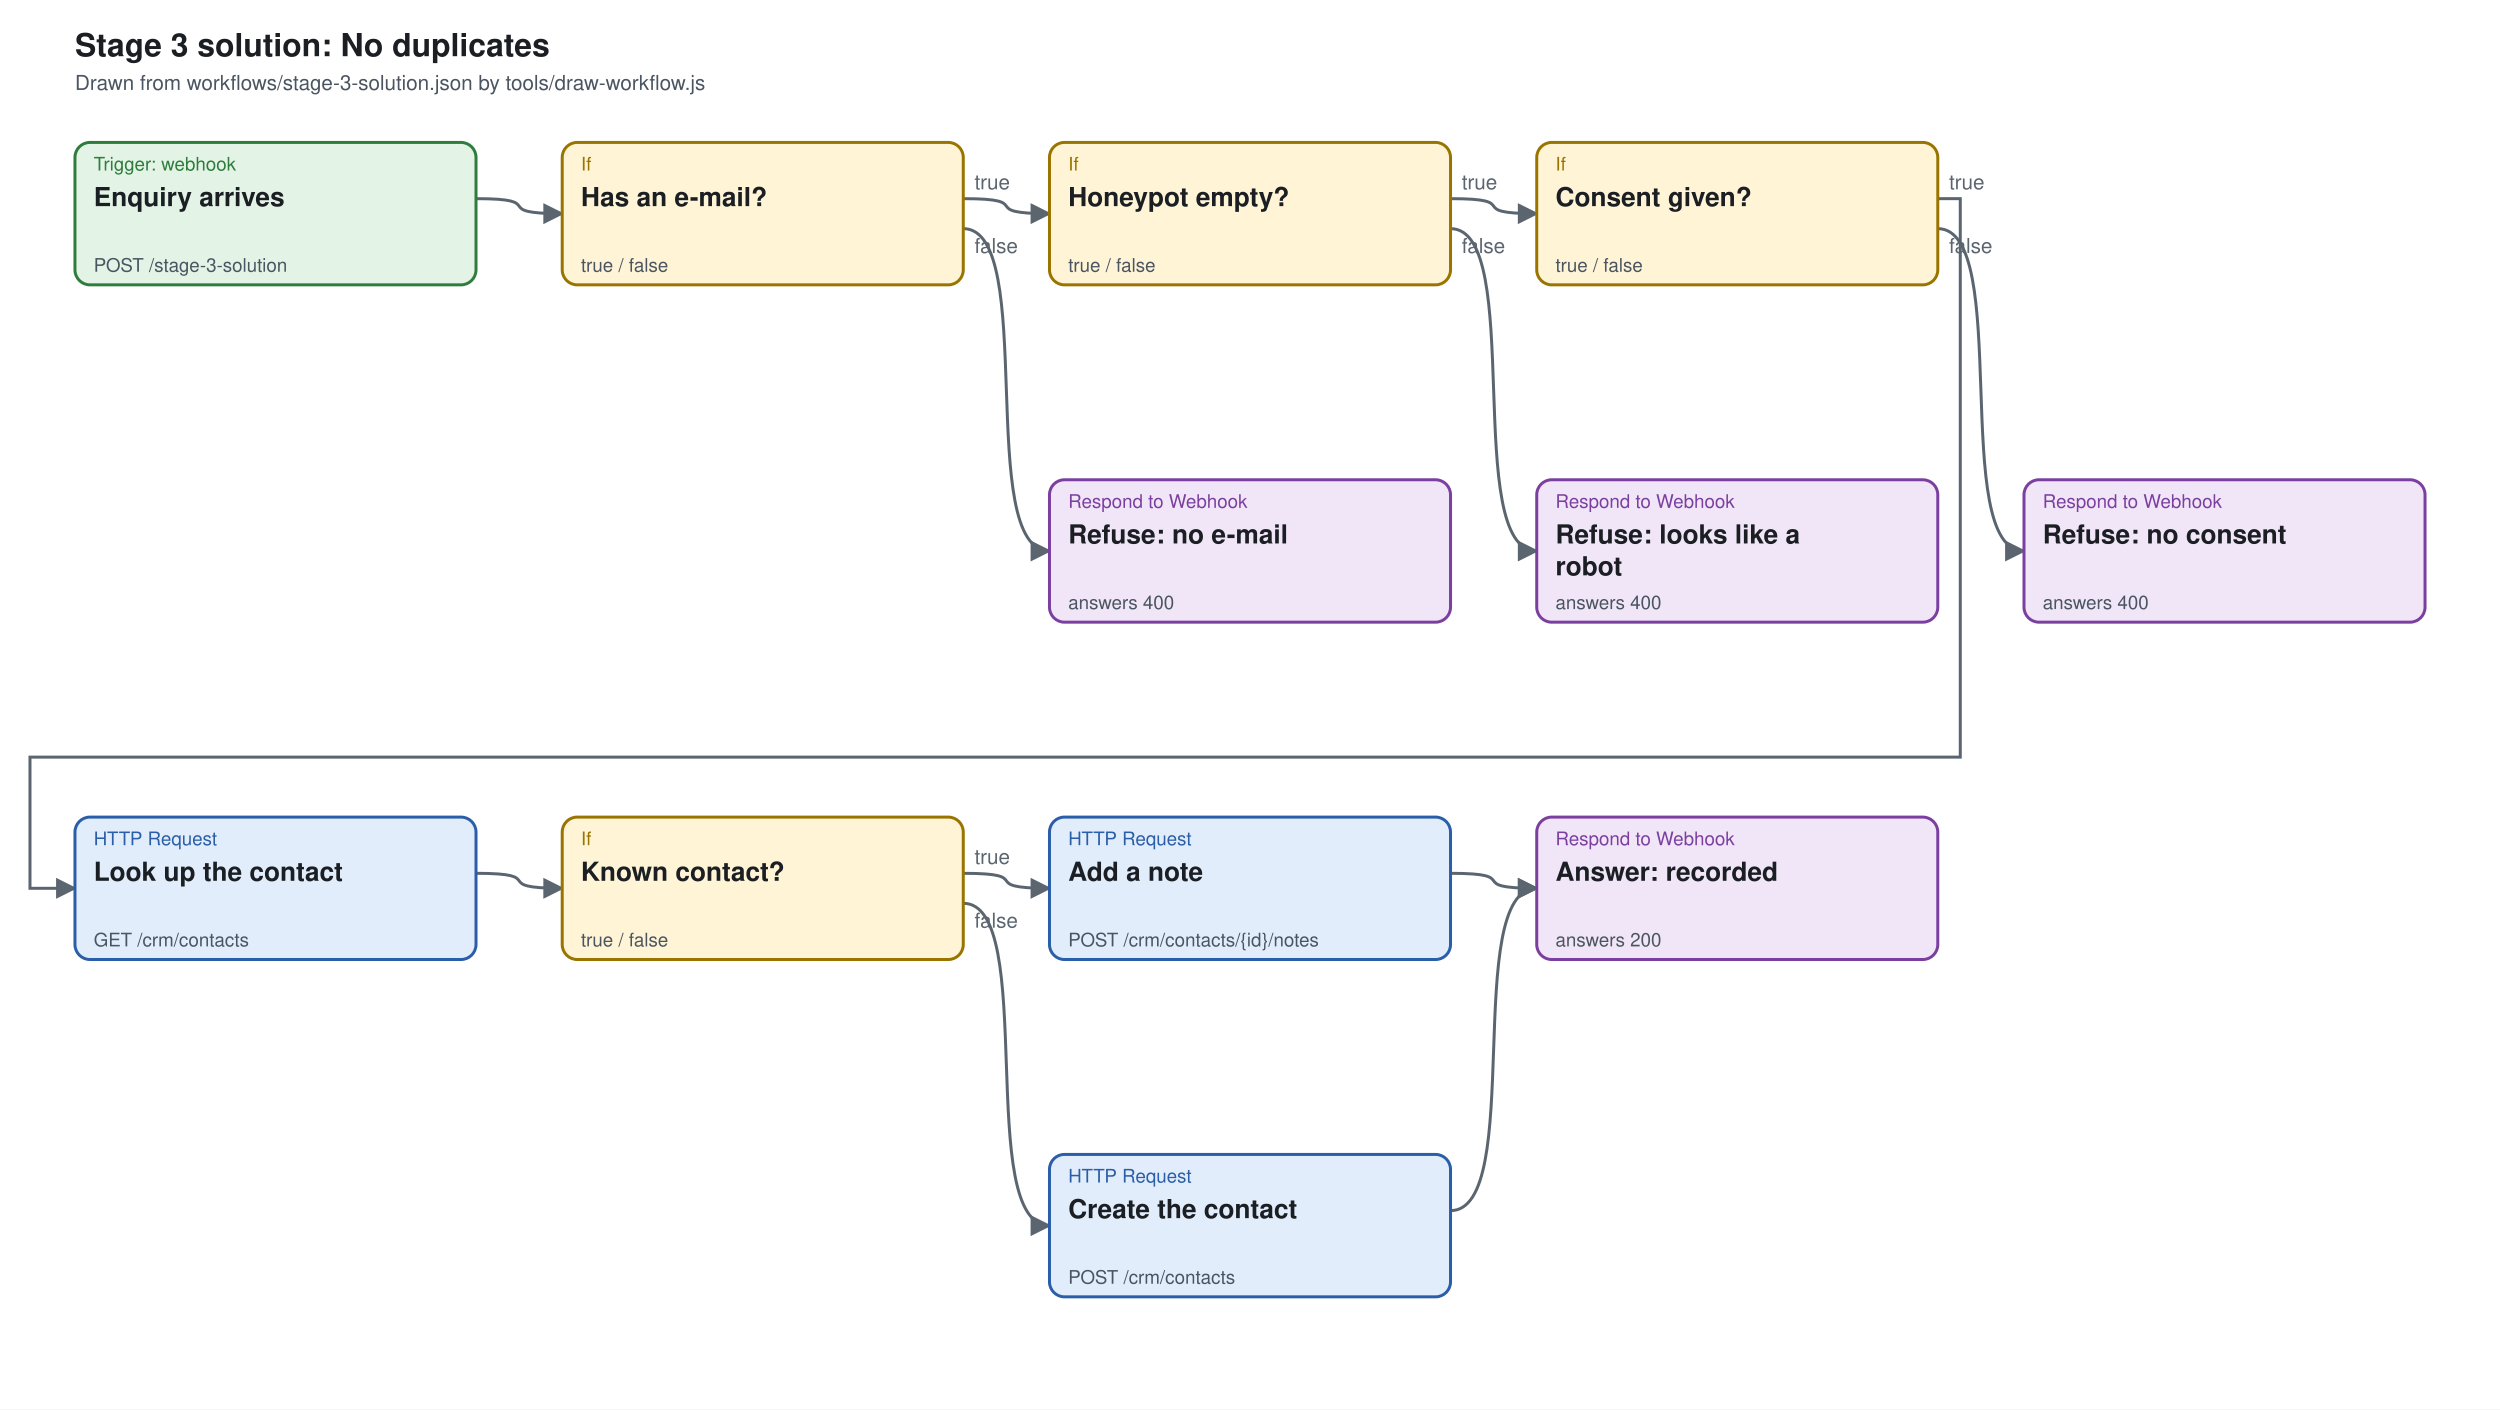
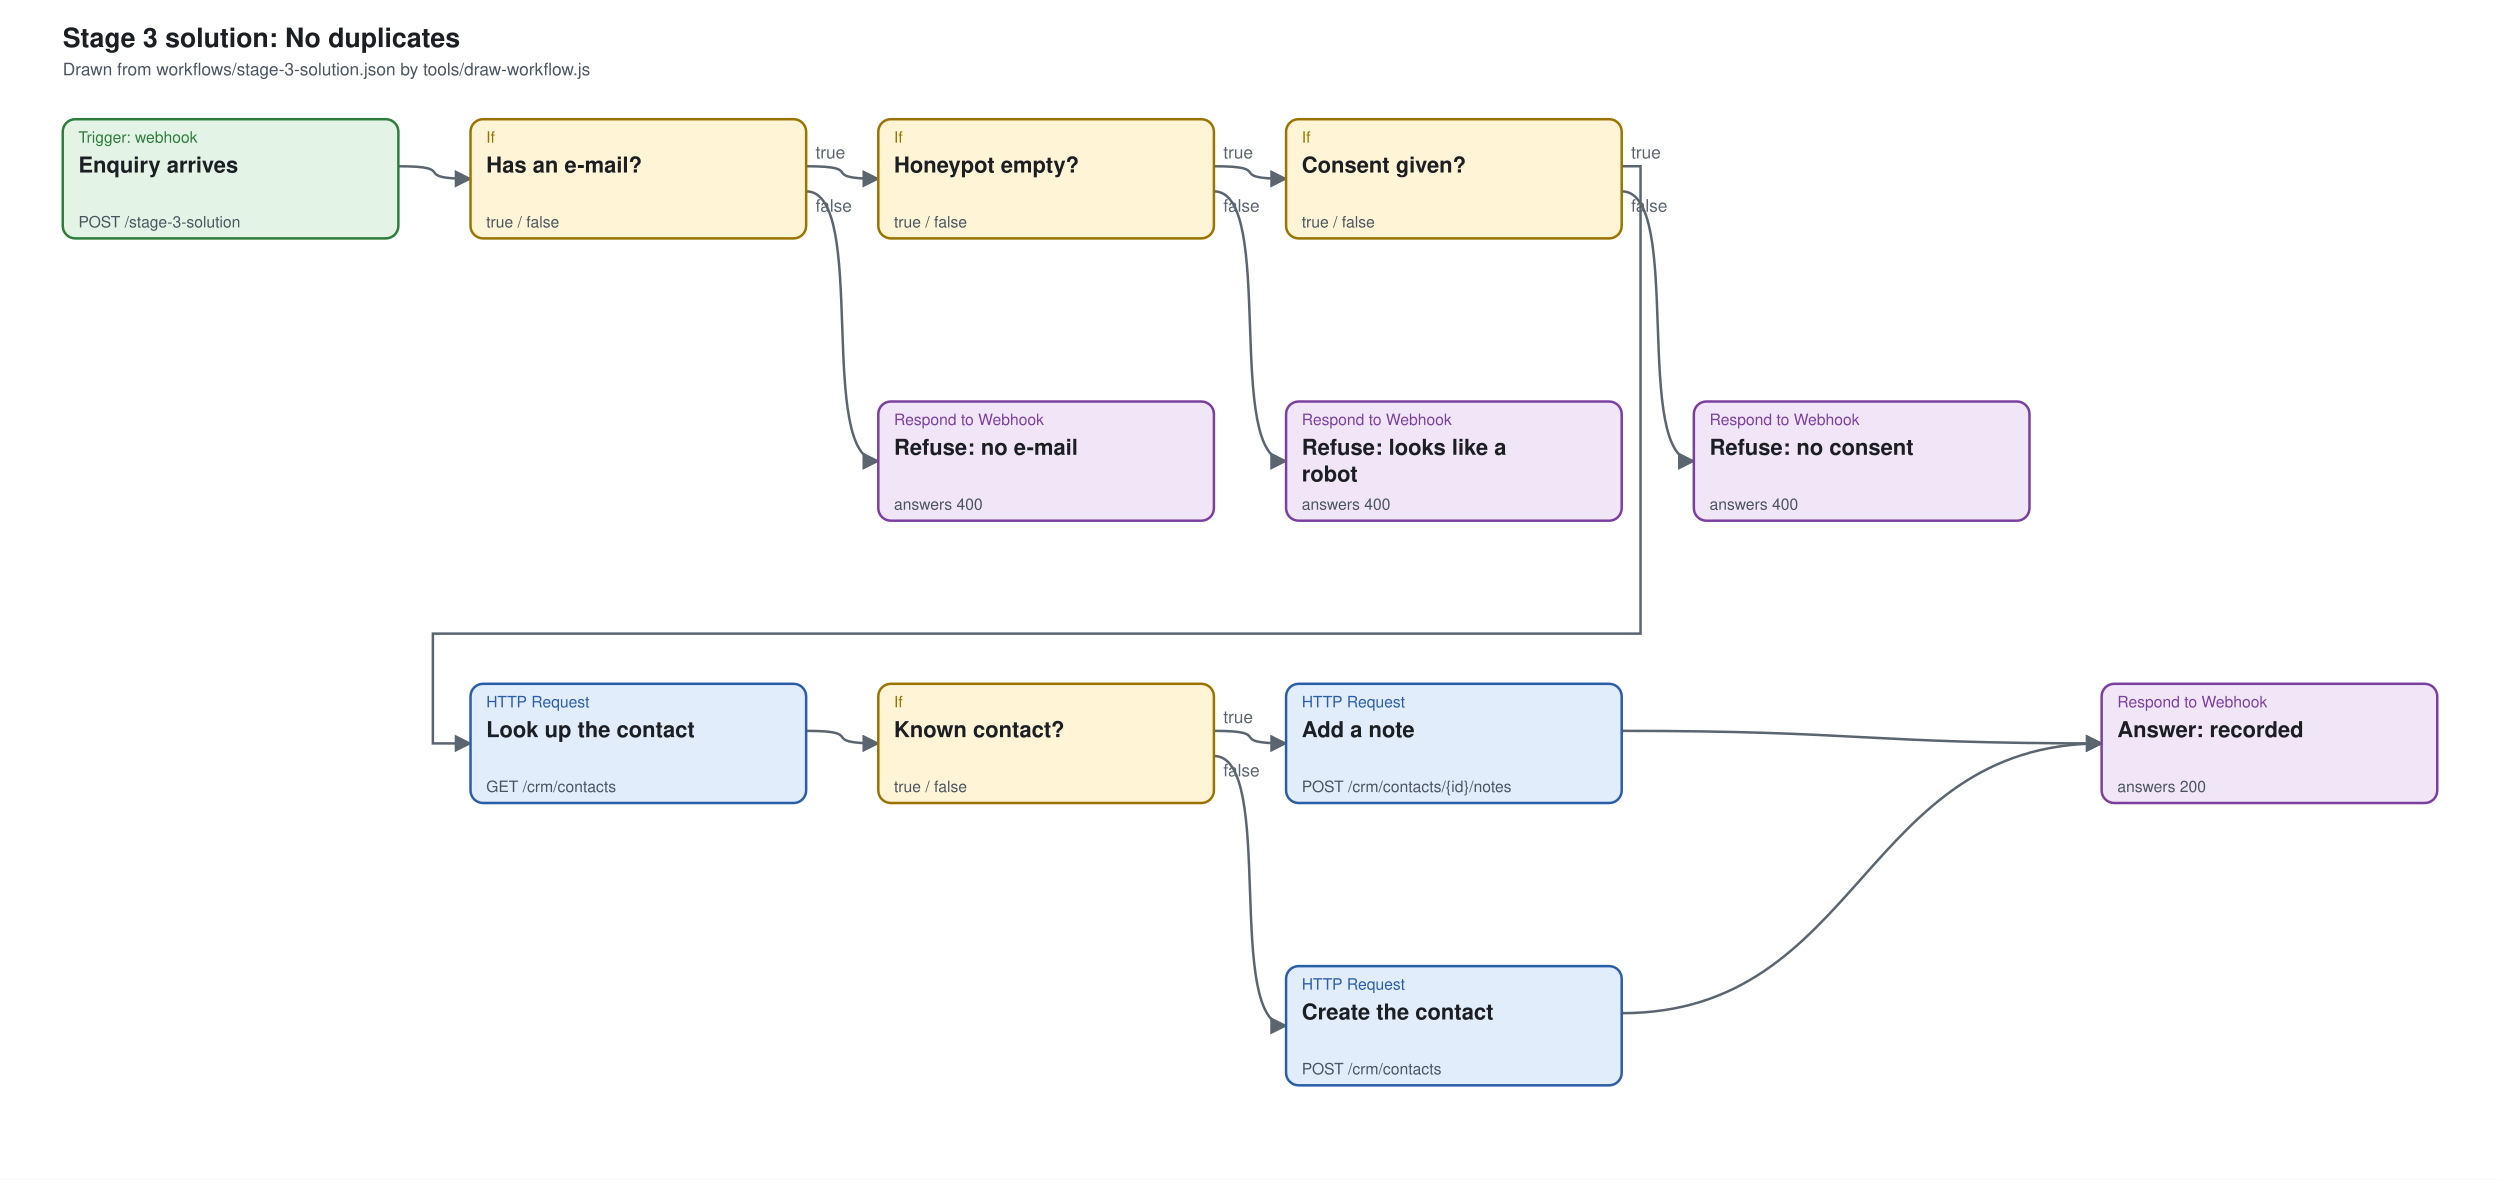
- <svg xmlns="http://www.w3.org/2000/svg" width="1334" height="752" viewBox="0 0 1334 752" role="img" aria-labelledby="t d" font-family="Helvetica, Arial, sans-serif">
+ <svg xmlns="http://www.w3.org/2000/svg" width="1594" height="752" viewBox="0 0 1594 752" role="img" aria-labelledby="t d" font-family="Helvetica, Arial, sans-serif">
  <defs>
    <marker id="arrow" viewBox="0 0 10 10" refX="9" refY="5" markerWidth="7" markerHeight="7" orient="auto-start-reverse">
      <path d="M 0 0 L 10 5 L 0 10 z" fill="#5b6570" />
    </marker>
  </defs>
-   <rect x="0" y="0" width="1334" height="752" fill="#ffffff" />
+   <rect x="0" y="0" width="1594" height="752" fill="#ffffff" />
  <text x="40" y="30" font-size="17" font-weight="bold" fill="#1b1f24">Stage 3 solution: No duplicates</text>
  <text x="40" y="48" font-size="11" fill="#4a5561">Drawn from workflows/stage-3-solution.json by tools/draw-workflow.js</text>
  <path d="M 254 106 C 294 106, 260 114, 300 114" fill="none" stroke="#5b6570" stroke-width="1.6" marker-end="url(#arrow)" />
  <path d="M 514 106 C 554 106, 520 114, 560 114" fill="none" stroke="#5b6570" stroke-width="1.6" marker-end="url(#arrow)" />
  <text x="520" y="101" font-size="11" fill="#5b6570">true</text>
  <path d="M 514 122 C 554 122, 520 294, 560 294" fill="none" stroke="#5b6570" stroke-width="1.6" marker-end="url(#arrow)" />
  <text x="520" y="135" font-size="11" fill="#5b6570">false</text>
  <path d="M 774 106 C 814 106, 780 114, 820 114" fill="none" stroke="#5b6570" stroke-width="1.6" marker-end="url(#arrow)" />
  <text x="780" y="101" font-size="11" fill="#5b6570">true</text>
  <path d="M 774 122 C 814 122, 780 294, 820 294" fill="none" stroke="#5b6570" stroke-width="1.6" marker-end="url(#arrow)" />
  <text x="780" y="135" font-size="11" fill="#5b6570">false</text>
-   <path d="M 1034 106 L 1046 106 L 1046 404 L 16 404 L 16 474 L 40 474" fill="none" stroke="#5b6570" stroke-width="1.6" marker-end="url(#arrow)" />
+   <path d="M 1034 106 L 1046 106 L 1046 404 L 276 404 L 276 474 L 300 474" fill="none" stroke="#5b6570" stroke-width="1.6" marker-end="url(#arrow)" />
  <text x="1040" y="101" font-size="11" fill="#5b6570">true</text>
  <path d="M 1034 122 C 1074 122, 1040 294, 1080 294" fill="none" stroke="#5b6570" stroke-width="1.6" marker-end="url(#arrow)" />
  <text x="1040" y="135" font-size="11" fill="#5b6570">false</text>
-   <path d="M 254 466 C 294 466, 260 474, 300 474" fill="none" stroke="#5b6570" stroke-width="1.6" marker-end="url(#arrow)" />
  <path d="M 514 466 C 554 466, 520 474, 560 474" fill="none" stroke="#5b6570" stroke-width="1.6" marker-end="url(#arrow)" />
-   <text x="520" y="461" font-size="11" fill="#5b6570">true</text>
-   <path d="M 514 482 C 554 482, 520 654, 560 654" fill="none" stroke="#5b6570" stroke-width="1.6" marker-end="url(#arrow)" />
-   <text x="520" y="495" font-size="11" fill="#5b6570">false</text>
  <path d="M 774 466 C 814 466, 780 474, 820 474" fill="none" stroke="#5b6570" stroke-width="1.6" marker-end="url(#arrow)" />
-   <path d="M 774 646 C 814 646, 780 474, 820 474" fill="none" stroke="#5b6570" stroke-width="1.6" marker-end="url(#arrow)" />
+   <text x="780" y="461" font-size="11" fill="#5b6570">true</text>
+   <path d="M 774 482 C 814 482, 780 654, 820 654" fill="none" stroke="#5b6570" stroke-width="1.6" marker-end="url(#arrow)" />
+   <text x="780" y="495" font-size="11" fill="#5b6570">false</text>
+   <path d="M 1034 466 C 1187 466, 1187 474, 1340 474" fill="none" stroke="#5b6570" stroke-width="1.6" marker-end="url(#arrow)" />
+   <path d="M 1034 646 C 1187 646, 1187 474, 1340 474" fill="none" stroke="#5b6570" stroke-width="1.6" marker-end="url(#arrow)" />
  <g>
    <rect x="40" y="76" width="214" height="76" rx="8" fill="#e3f4e6" stroke="#2e7d3c" stroke-width="1.6" />
    <text x="50" y="91" font-size="10" fill="#2e7d3c">Trigger: webhook</text>
    <text x="50" y="110" font-size="14" font-weight="bold" fill="#1b1f24">Enquiry arrives</text>
    <text x="50" y="145" font-size="10" fill="#4a5561">POST /stage-3-solution</text>
  </g>
  <g>
    <rect x="300" y="76" width="214" height="76" rx="8" fill="#fff5d6" stroke="#9a7400" stroke-width="1.6" />
    <text x="310" y="91" font-size="10" fill="#9a7400">If</text>
    <text x="310" y="110" font-size="14" font-weight="bold" fill="#1b1f24">Has an e-mail?</text>
    <text x="310" y="145" font-size="10" fill="#4a5561">true / false</text>
  </g>
  <g>
    <rect x="560" y="76" width="214" height="76" rx="8" fill="#fff5d6" stroke="#9a7400" stroke-width="1.6" />
    <text x="570" y="91" font-size="10" fill="#9a7400">If</text>
    <text x="570" y="110" font-size="14" font-weight="bold" fill="#1b1f24">Honeypot empty?</text>
    <text x="570" y="145" font-size="10" fill="#4a5561">true / false</text>
  </g>
  <g>
    <rect x="820" y="76" width="214" height="76" rx="8" fill="#fff5d6" stroke="#9a7400" stroke-width="1.6" />
    <text x="830" y="91" font-size="10" fill="#9a7400">If</text>
    <text x="830" y="110" font-size="14" font-weight="bold" fill="#1b1f24">Consent given?</text>
    <text x="830" y="145" font-size="10" fill="#4a5561">true / false</text>
  </g>
  <g>
    <rect x="560" y="256" width="214" height="76" rx="8" fill="#f1e6f7" stroke="#7b3fa0" stroke-width="1.6" />
    <text x="570" y="271" font-size="10" fill="#7b3fa0">Respond to Webhook</text>
    <text x="570" y="290" font-size="14" font-weight="bold" fill="#1b1f24">Refuse: no e-mail</text>
    <text x="570" y="325" font-size="10" fill="#4a5561">answers 400</text>
  </g>
  <g>
    <rect x="820" y="256" width="214" height="76" rx="8" fill="#f1e6f7" stroke="#7b3fa0" stroke-width="1.6" />
    <text x="830" y="271" font-size="10" fill="#7b3fa0">Respond to Webhook</text>
    <text x="830" y="290" font-size="14" font-weight="bold" fill="#1b1f24">Refuse: looks like a</text>
    <text x="830" y="307" font-size="14" font-weight="bold" fill="#1b1f24">robot</text>
    <text x="830" y="325" font-size="10" fill="#4a5561">answers 400</text>
  </g>
  <g>
    <rect x="1080" y="256" width="214" height="76" rx="8" fill="#f1e6f7" stroke="#7b3fa0" stroke-width="1.6" />
    <text x="1090" y="271" font-size="10" fill="#7b3fa0">Respond to Webhook</text>
    <text x="1090" y="290" font-size="14" font-weight="bold" fill="#1b1f24">Refuse: no consent</text>
    <text x="1090" y="325" font-size="10" fill="#4a5561">answers 400</text>
  </g>
  <g>
-     <rect x="40" y="436" width="214" height="76" rx="8" fill="#e2edfb" stroke="#2a5ea8" stroke-width="1.6" />
-     <text x="50" y="451" font-size="10" fill="#2a5ea8">HTTP Request</text>
-     <text x="50" y="470" font-size="14" font-weight="bold" fill="#1b1f24">Look up the contact</text>
-     <text x="50" y="505" font-size="10" fill="#4a5561">GET /crm/contacts</text>
+     <rect x="300" y="436" width="214" height="76" rx="8" fill="#e2edfb" stroke="#2a5ea8" stroke-width="1.6" />
+     <text x="310" y="451" font-size="10" fill="#2a5ea8">HTTP Request</text>
+     <text x="310" y="470" font-size="14" font-weight="bold" fill="#1b1f24">Look up the contact</text>
+     <text x="310" y="505" font-size="10" fill="#4a5561">GET /crm/contacts</text>
  </g>
  <g>
-     <rect x="300" y="436" width="214" height="76" rx="8" fill="#fff5d6" stroke="#9a7400" stroke-width="1.6" />
-     <text x="310" y="451" font-size="10" fill="#9a7400">If</text>
-     <text x="310" y="470" font-size="14" font-weight="bold" fill="#1b1f24">Known contact?</text>
-     <text x="310" y="505" font-size="10" fill="#4a5561">true / false</text>
+     <rect x="560" y="436" width="214" height="76" rx="8" fill="#fff5d6" stroke="#9a7400" stroke-width="1.6" />
+     <text x="570" y="451" font-size="10" fill="#9a7400">If</text>
+     <text x="570" y="470" font-size="14" font-weight="bold" fill="#1b1f24">Known contact?</text>
+     <text x="570" y="505" font-size="10" fill="#4a5561">true / false</text>
  </g>
  <g>
-     <rect x="560" y="436" width="214" height="76" rx="8" fill="#e2edfb" stroke="#2a5ea8" stroke-width="1.6" />
-     <text x="570" y="451" font-size="10" fill="#2a5ea8">HTTP Request</text>
-     <text x="570" y="470" font-size="14" font-weight="bold" fill="#1b1f24">Add a note</text>
-     <text x="570" y="505" font-size="10" fill="#4a5561">POST /crm/contacts/{id}/notes</text>
+     <rect x="820" y="436" width="214" height="76" rx="8" fill="#e2edfb" stroke="#2a5ea8" stroke-width="1.6" />
+     <text x="830" y="451" font-size="10" fill="#2a5ea8">HTTP Request</text>
+     <text x="830" y="470" font-size="14" font-weight="bold" fill="#1b1f24">Add a note</text>
+     <text x="830" y="505" font-size="10" fill="#4a5561">POST /crm/contacts/{id}/notes</text>
  </g>
  <g>
-     <rect x="560" y="616" width="214" height="76" rx="8" fill="#e2edfb" stroke="#2a5ea8" stroke-width="1.6" />
-     <text x="570" y="631" font-size="10" fill="#2a5ea8">HTTP Request</text>
-     <text x="570" y="650" font-size="14" font-weight="bold" fill="#1b1f24">Create the contact</text>
-     <text x="570" y="685" font-size="10" fill="#4a5561">POST /crm/contacts</text>
+     <rect x="820" y="616" width="214" height="76" rx="8" fill="#e2edfb" stroke="#2a5ea8" stroke-width="1.6" />
+     <text x="830" y="631" font-size="10" fill="#2a5ea8">HTTP Request</text>
+     <text x="830" y="650" font-size="14" font-weight="bold" fill="#1b1f24">Create the contact</text>
+     <text x="830" y="685" font-size="10" fill="#4a5561">POST /crm/contacts</text>
  </g>
  <g>
-     <rect x="820" y="436" width="214" height="76" rx="8" fill="#f1e6f7" stroke="#7b3fa0" stroke-width="1.6" />
-     <text x="830" y="451" font-size="10" fill="#7b3fa0">Respond to Webhook</text>
-     <text x="830" y="470" font-size="14" font-weight="bold" fill="#1b1f24">Answer: recorded</text>
-     <text x="830" y="505" font-size="10" fill="#4a5561">answers 200</text>
+     <rect x="1340" y="436" width="214" height="76" rx="8" fill="#f1e6f7" stroke="#7b3fa0" stroke-width="1.6" />
+     <text x="1350" y="451" font-size="10" fill="#7b3fa0">Respond to Webhook</text>
+     <text x="1350" y="470" font-size="14" font-weight="bold" fill="#1b1f24">Answer: recorded</text>
+     <text x="1350" y="505" font-size="10" fill="#4a5561">answers 200</text>
  </g>
</svg>
